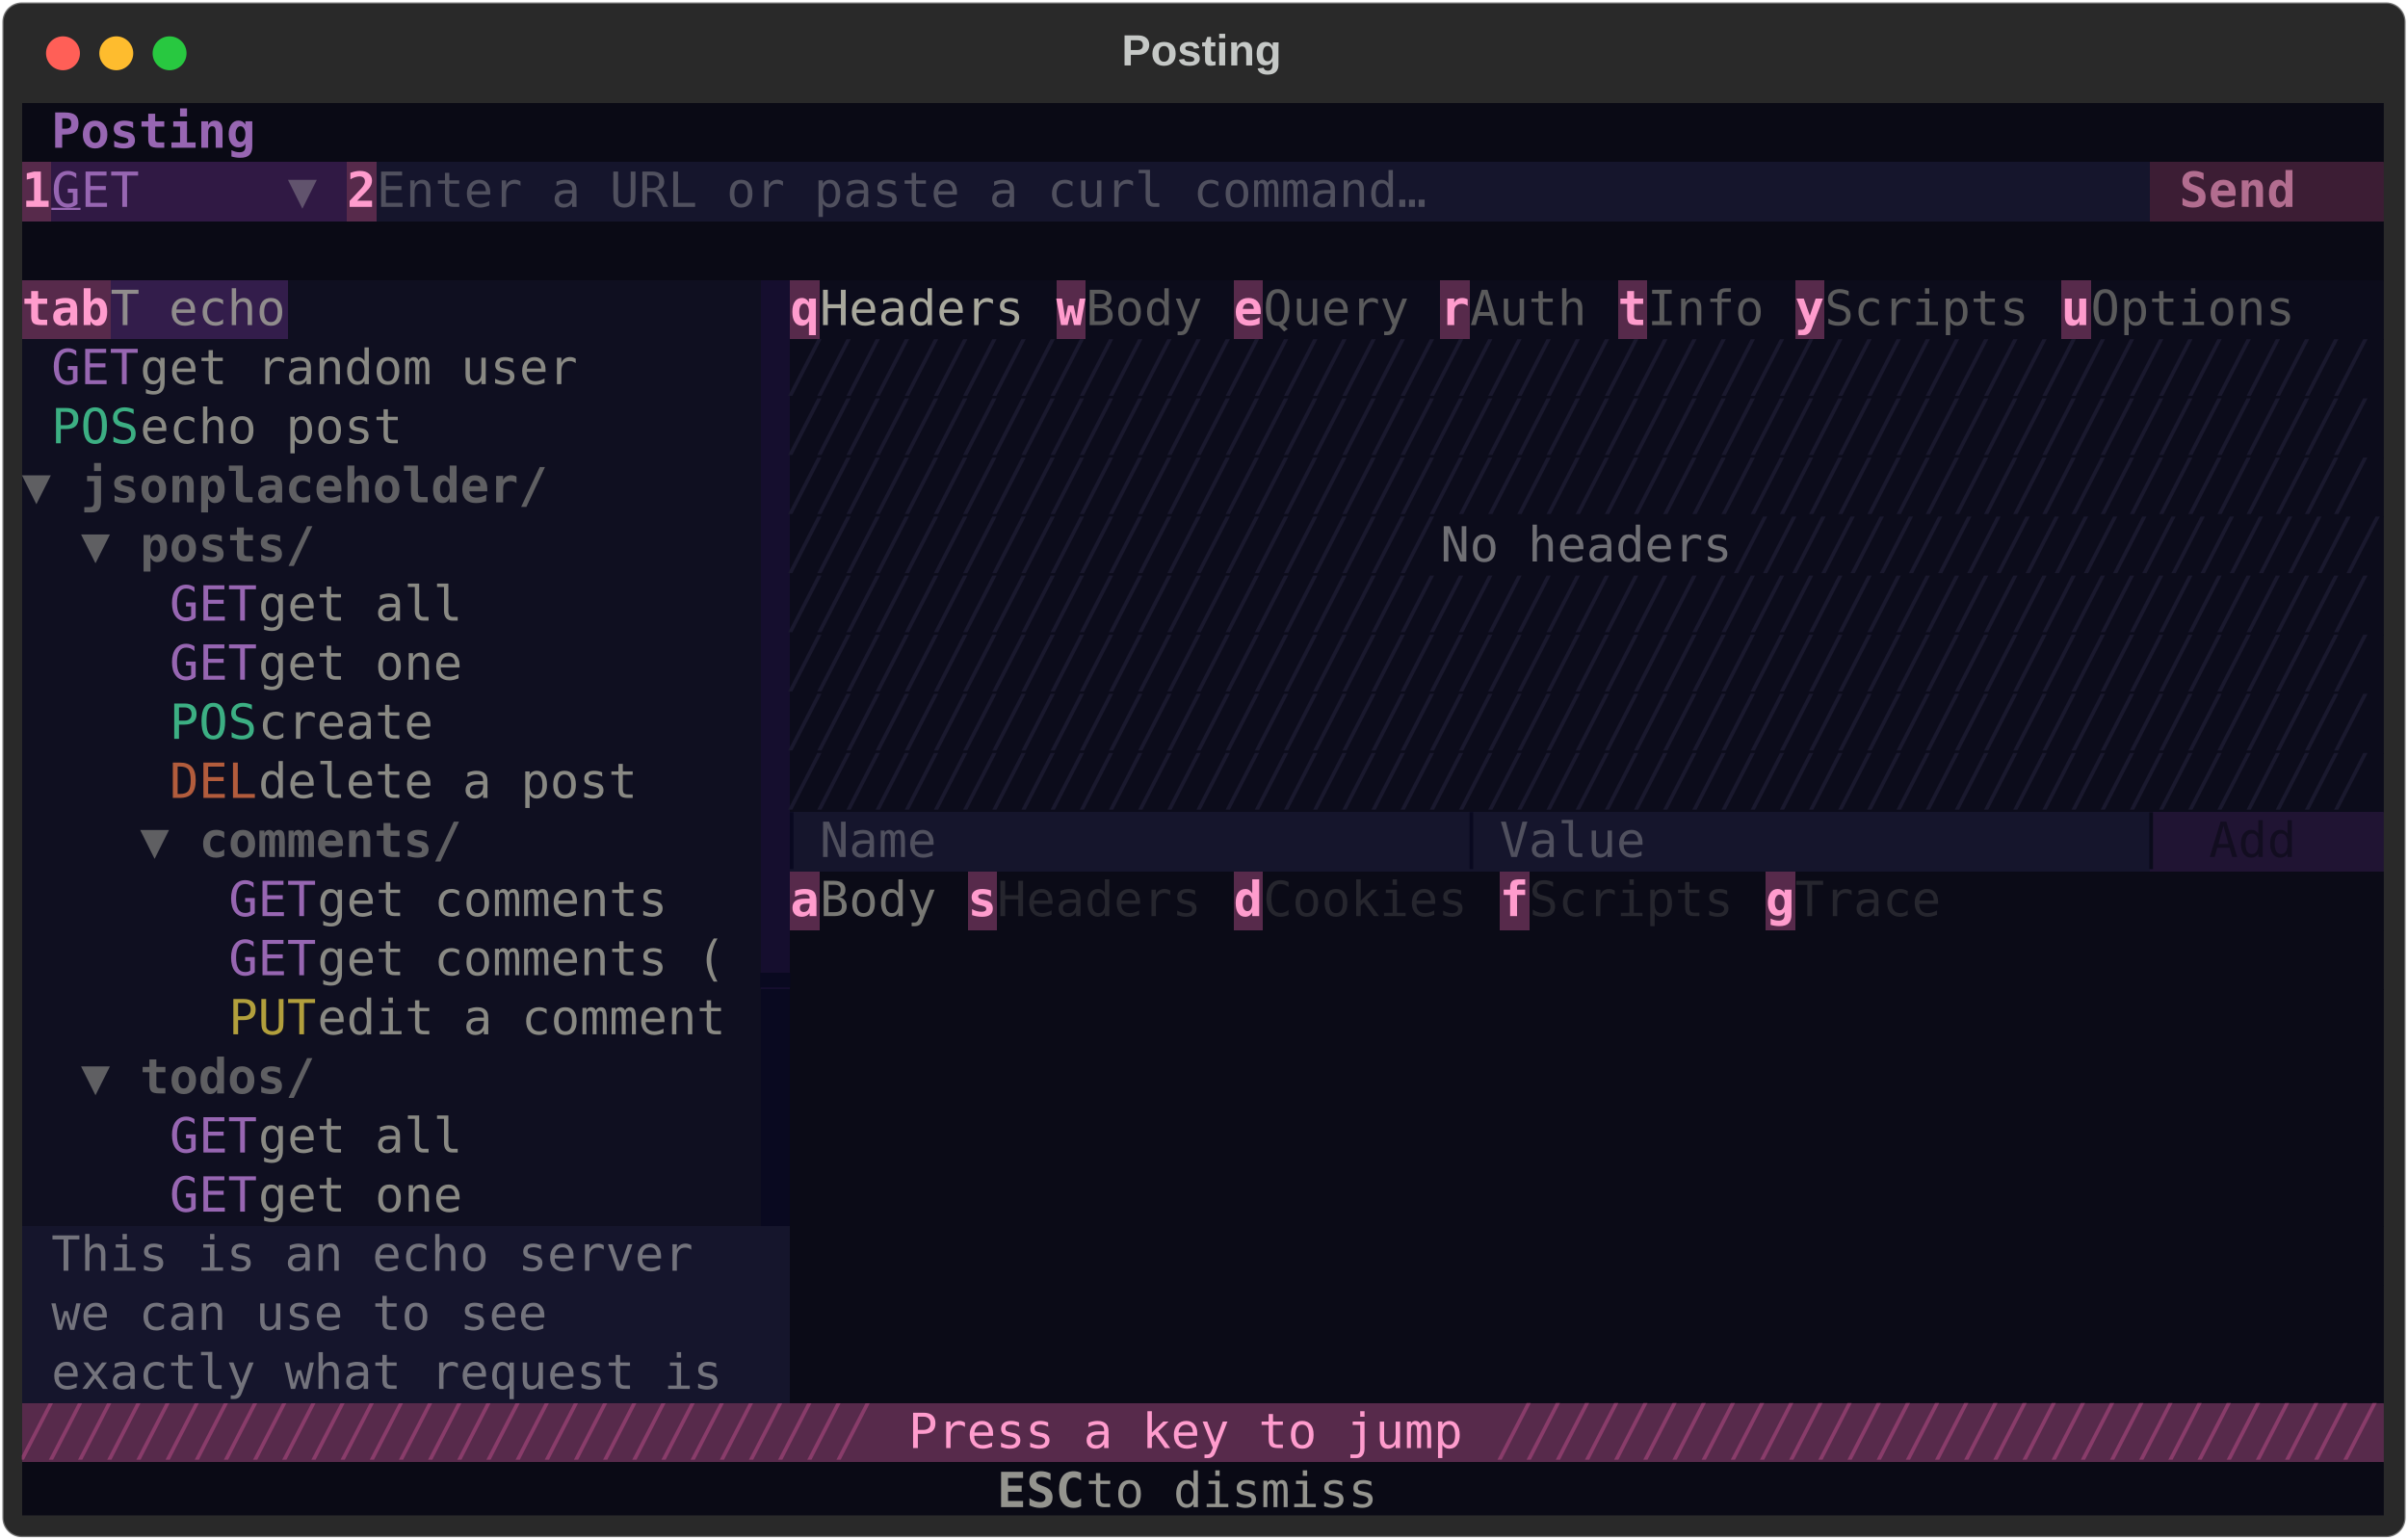
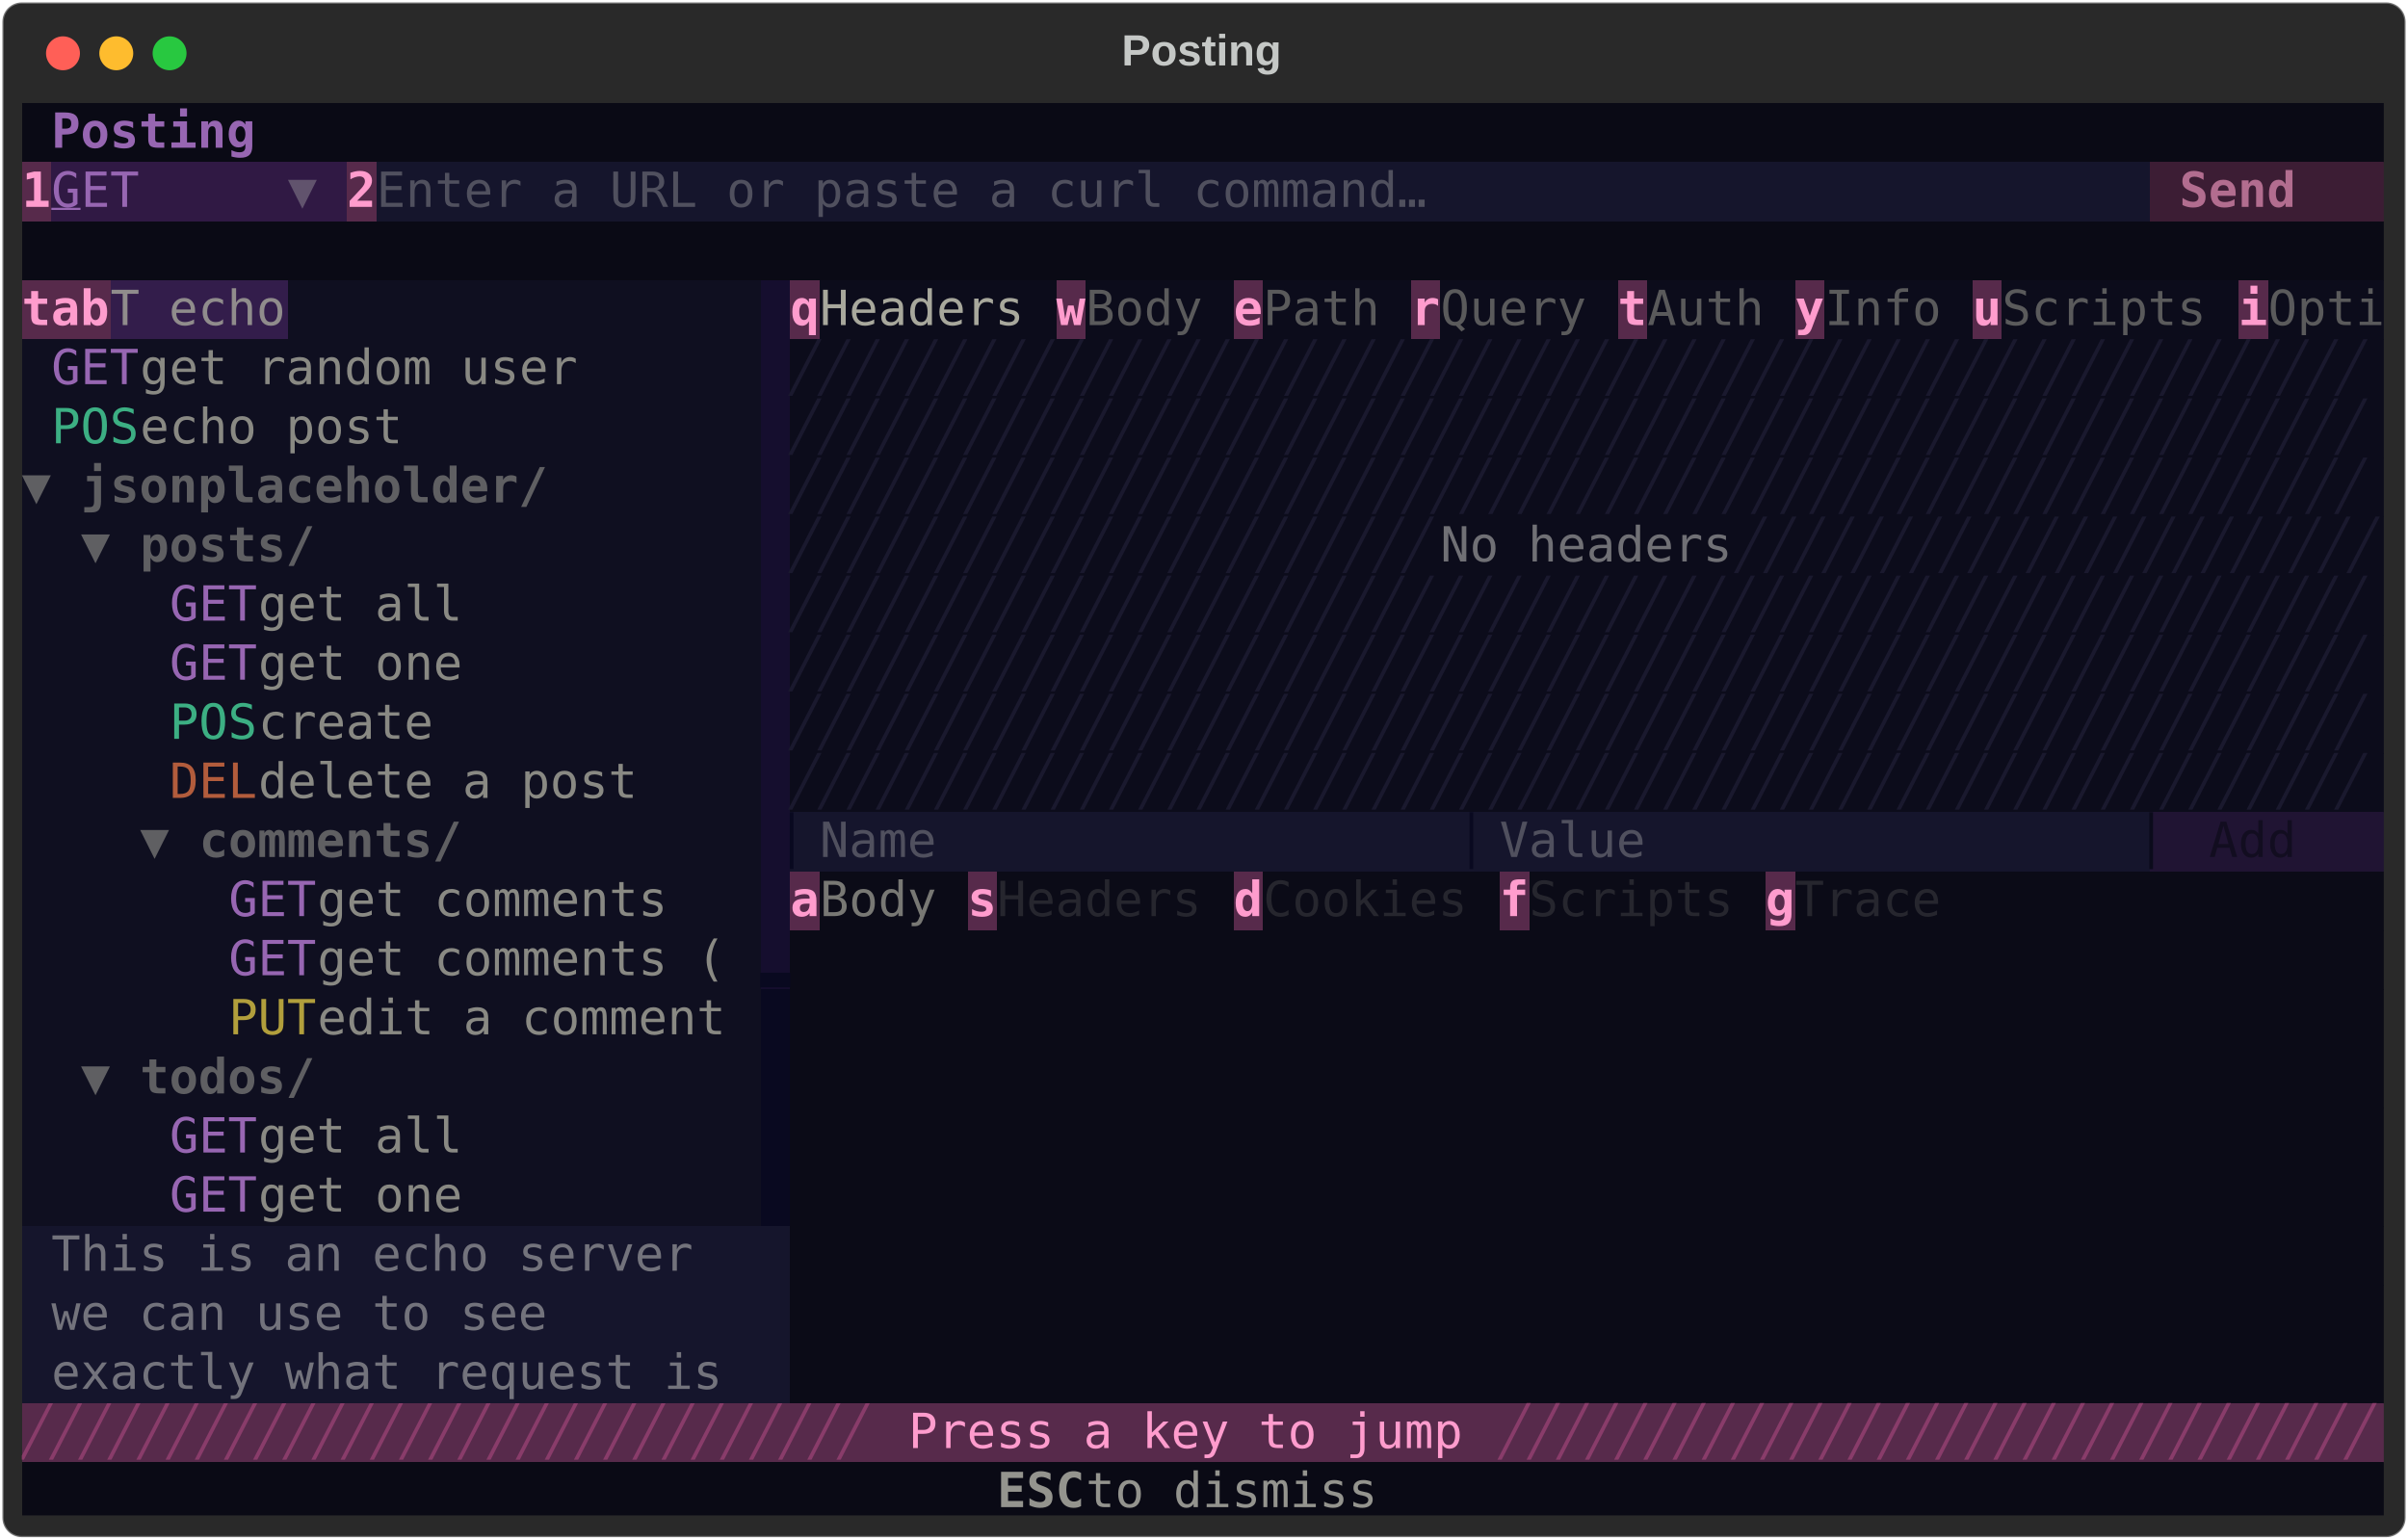
<svg xmlns="http://www.w3.org/2000/svg" class="rich-terminal" viewBox="0 0 994 635.6">
  <style>

    @font-face {
        font-family: "Fira Code";
        src: local("FiraCode-Regular"),
                url("https://cdnjs.cloudflare.com/ajax/libs/firacode/6.2.0/woff2/FiraCode-Regular.woff2") format("woff2"),
                url("https://cdnjs.cloudflare.com/ajax/libs/firacode/6.2.0/woff/FiraCode-Regular.woff") format("woff");
        font-style: normal;
        font-weight: 400;
    }
    @font-face {
        font-family: "Fira Code";
        src: local("FiraCode-Bold"),
                url("https://cdnjs.cloudflare.com/ajax/libs/firacode/6.2.0/woff2/FiraCode-Bold.woff2") format("woff2"),
                url("https://cdnjs.cloudflare.com/ajax/libs/firacode/6.2.0/woff/FiraCode-Bold.woff") format("woff");
        font-style: bold;
        font-weight: 700;
    }

    .terminal-matrix {
        font-family: Fira Code, monospace;
        font-size: 20px;
        line-height: 24.4px;
        font-variant-east-asian: full-width;
    }

    .terminal-title {
        font-size: 18px;
        font-weight: bold;
        font-family: arial;
    }

    .terminal-r1 { fill: #f0f0e0 }
.terminal-r2 { fill: #9766b2;font-weight: bold }
.terminal-r3 { fill: #c5c8c6 }
.terminal-r4 { fill: #ff9ccd;font-weight: bold }
.terminal-r5 { fill: #9766b2;text-decoration: underline; }
.terminal-r6 { fill: #9766b2 }
.terminal-r7 { fill: #61536d }
.terminal-r8 { fill: #50505e }
.terminal-r9 { fill: #a8a89c }
.terminal-r10 { fill: #b26d8f;font-weight: bold }
.terminal-r11 { fill: #6f6f73 }
.terminal-r12 { fill: #908c8c }
.terminal-r13 { fill: #898983 }
.terminal-r14 { fill: #0f0f20 }
.terminal-r15 { fill: #5a5a5b }
.terminal-r16 { fill: #1a192e }
.terminal-r17 { fill: #3caf83 }
.terminal-r18 { fill: #5f5f62 }
.terminal-r19 { fill: #5f5f62;font-weight: bold }
.terminal-r20 { fill: #2c2b44 }
.terminal-r21 { fill: #707075 }
.terminal-r22 { fill: #b25c3c }
.terminal-r23 { fill: #090920 }
.terminal-r24 { fill: #0b0b1b }
.terminal-r25 { fill: #120d20 }
.terminal-r26 { fill: #787874 }
.terminal-r27 { fill: #26262e }
.terminal-r28 { fill: #b29f3c }
.terminal-r29 { fill: #73737c }
.terminal-r30 { fill: #893c6a }
.terminal-r31 { fill: #ff9ccd }
.terminal-r32 { fill: #94948e;font-weight: bold }
.terminal-r33 { fill: #94948e }
    </style>
  <defs>
    <clipPath id="terminal-clip-terminal">
      <rect x="0" y="0" width="975.0" height="584.6" />
    </clipPath>
    <clipPath id="terminal-line-0">
      <rect x="0" y="1.5" width="976" height="24.65" />
    </clipPath>
    <clipPath id="terminal-line-1">
      <rect x="0" y="25.9" width="976" height="24.65" />
    </clipPath>
    <clipPath id="terminal-line-2">
      <rect x="0" y="50.3" width="976" height="24.65" />
    </clipPath>
    <clipPath id="terminal-line-3">
      <rect x="0" y="74.7" width="976" height="24.65" />
    </clipPath>
    <clipPath id="terminal-line-4">
      <rect x="0" y="99.1" width="976" height="24.65" />
    </clipPath>
    <clipPath id="terminal-line-5">
      <rect x="0" y="123.5" width="976" height="24.65" />
    </clipPath>
    <clipPath id="terminal-line-6">
      <rect x="0" y="147.9" width="976" height="24.65" />
    </clipPath>
    <clipPath id="terminal-line-7">
      <rect x="0" y="172.3" width="976" height="24.65" />
    </clipPath>
    <clipPath id="terminal-line-8">
      <rect x="0" y="196.7" width="976" height="24.65" />
    </clipPath>
    <clipPath id="terminal-line-9">
      <rect x="0" y="221.1" width="976" height="24.65" />
    </clipPath>
    <clipPath id="terminal-line-10">
      <rect x="0" y="245.5" width="976" height="24.65" />
    </clipPath>
    <clipPath id="terminal-line-11">
      <rect x="0" y="269.9" width="976" height="24.65" />
    </clipPath>
    <clipPath id="terminal-line-12">
      <rect x="0" y="294.3" width="976" height="24.65" />
    </clipPath>
    <clipPath id="terminal-line-13">
      <rect x="0" y="318.7" width="976" height="24.65" />
    </clipPath>
    <clipPath id="terminal-line-14">
      <rect x="0" y="343.1" width="976" height="24.65" />
    </clipPath>
    <clipPath id="terminal-line-15">
      <rect x="0" y="367.5" width="976" height="24.65" />
    </clipPath>
    <clipPath id="terminal-line-16">
      <rect x="0" y="391.9" width="976" height="24.65" />
    </clipPath>
    <clipPath id="terminal-line-17">
      <rect x="0" y="416.3" width="976" height="24.65" />
    </clipPath>
    <clipPath id="terminal-line-18">
      <rect x="0" y="440.7" width="976" height="24.65" />
    </clipPath>
    <clipPath id="terminal-line-19">
      <rect x="0" y="465.1" width="976" height="24.65" />
    </clipPath>
    <clipPath id="terminal-line-20">
      <rect x="0" y="489.5" width="976" height="24.65" />
    </clipPath>
    <clipPath id="terminal-line-21">
      <rect x="0" y="513.9" width="976" height="24.65" />
    </clipPath>
    <clipPath id="terminal-line-22">
      <rect x="0" y="538.3" width="976" height="24.65" />
    </clipPath>
  </defs>
  <rect fill="#292929" stroke="rgba(255,255,255,0.35)" stroke-width="1" x="1" y="1" width="992" height="633.6" rx="8" />
  <text class="terminal-title" fill="#c5c8c6" text-anchor="middle" x="496" y="27">Posting</text>
  <g transform="translate(26,22)">
    <circle cx="0" cy="0" r="7" fill="#ff5f57" />
    <circle cx="22" cy="0" r="7" fill="#febc2e" />
    <circle cx="44" cy="0" r="7" fill="#28c840" />
  </g>
  <g transform="translate(9, 41)" clip-path="url(#terminal-clip-terminal)">
    <rect fill="#0a0a15" x="0" y="1.5" width="12.2" height="24.65" shape-rendering="crispEdges" />
    <rect fill="#0a0a15" x="12.2" y="1.5" width="85.4" height="24.65" shape-rendering="crispEdges" />
    <rect fill="#0a0a15" x="97.6" y="1.5" width="878.4" height="24.65" shape-rendering="crispEdges" />
    <rect fill="#572a4b" x="0" y="25.9" width="12.2" height="24.65" shape-rendering="crispEdges" />
    <rect fill="#301944" x="12.2" y="25.9" width="12.2" height="24.65" shape-rendering="crispEdges" />
    <rect fill="#301944" x="24.4" y="25.9" width="24.4" height="24.65" shape-rendering="crispEdges" />
    <rect fill="#301944" x="48.8" y="25.9" width="61" height="24.65" shape-rendering="crispEdges" />
    <rect fill="#301944" x="109.8" y="25.9" width="12.2" height="24.65" shape-rendering="crispEdges" />
    <rect fill="#301944" x="122" y="25.9" width="12.2" height="24.65" shape-rendering="crispEdges" />
    <rect fill="#572a4b" x="134.2" y="25.9" width="12.2" height="24.65" shape-rendering="crispEdges" />
    <rect fill="#15152c" x="146.4" y="25.9" width="439.2" height="24.65" shape-rendering="crispEdges" />
    <rect fill="#15152c" x="585.6" y="25.9" width="280.6" height="24.65" shape-rendering="crispEdges" />
    <rect fill="#15152c" x="866.2" y="25.9" width="12.2" height="24.65" shape-rendering="crispEdges" />
    <rect fill="#3c1d34" x="878.4" y="25.9" width="12.2" height="24.65" shape-rendering="crispEdges" />
    <rect fill="#3c1d34" x="890.6" y="25.9" width="73.2" height="24.65" shape-rendering="crispEdges" />
    <rect fill="#3c1d34" x="963.8" y="25.9" width="12.2" height="24.65" shape-rendering="crispEdges" />
    <rect fill="#0a0a15" x="0" y="50.3" width="488" height="24.65" shape-rendering="crispEdges" />
    <rect fill="#0a0a15" x="488" y="50.3" width="0" height="24.65" shape-rendering="crispEdges" />
    <rect fill="#0a0a15" x="488" y="50.3" width="488" height="24.65" shape-rendering="crispEdges" />
    <rect fill="#572a4b" x="0" y="74.7" width="36.6" height="24.65" shape-rendering="crispEdges" />
    <rect fill="#331d4b" x="36.6" y="74.7" width="73.2" height="24.65" shape-rendering="crispEdges" />
    <rect fill="#0f0f20" x="109.8" y="74.7" width="195.2" height="24.65" shape-rendering="crispEdges" />
    <rect fill="#150e2e" x="305" y="74.7" width="12.2" height="24.65" shape-rendering="crispEdges" />
    <rect fill="#572a4b" x="317.2" y="74.7" width="12.2" height="24.65" shape-rendering="crispEdges" />
    <rect fill="#0c0c1b" x="329.4" y="74.7" width="85.4" height="24.65" shape-rendering="crispEdges" />
    <rect fill="#0c0c1b" x="414.8" y="74.7" width="12.2" height="24.65" shape-rendering="crispEdges" />
    <rect fill="#572a4b" x="427" y="74.7" width="12.2" height="24.65" shape-rendering="crispEdges" />
    <rect fill="#0c0c1b" x="439.2" y="74.7" width="48.8" height="24.65" shape-rendering="crispEdges" />
    <rect fill="#0c0c1b" x="488" y="74.7" width="12.2" height="24.65" shape-rendering="crispEdges" />
    <rect fill="#572a4b" x="500.2" y="74.7" width="12.2" height="24.65" shape-rendering="crispEdges" />
-     <rect fill="#0c0c1b" x="512.4" y="74.7" width="61" height="24.65" shape-rendering="crispEdges" />
-     <rect fill="#0c0c1b" x="573.4" y="74.7" width="12.2" height="24.65" shape-rendering="crispEdges" />
-     <rect fill="#572a4b" x="585.6" y="74.7" width="12.2" height="24.65" shape-rendering="crispEdges" />
-     <rect fill="#0c0c1b" x="597.8" y="74.7" width="48.8" height="24.65" shape-rendering="crispEdges" />
+     <rect fill="#0c0c1b" x="512.4" y="74.7" width="48.8" height="24.65" shape-rendering="crispEdges" />
+     <rect fill="#0c0c1b" x="561.2" y="74.7" width="12.2" height="24.65" shape-rendering="crispEdges" />
+     <rect fill="#572a4b" x="573.4" y="74.7" width="12.2" height="24.65" shape-rendering="crispEdges" />
+     <rect fill="#0c0c1b" x="585.6" y="74.7" width="61" height="24.65" shape-rendering="crispEdges" />
    <rect fill="#0c0c1b" x="646.6" y="74.7" width="12.2" height="24.65" shape-rendering="crispEdges" />
    <rect fill="#572a4b" x="658.8" y="74.7" width="12.2" height="24.65" shape-rendering="crispEdges" />
    <rect fill="#0c0c1b" x="671" y="74.7" width="48.8" height="24.65" shape-rendering="crispEdges" />
    <rect fill="#0c0c1b" x="719.8" y="74.7" width="12.2" height="24.65" shape-rendering="crispEdges" />
    <rect fill="#572a4b" x="732" y="74.7" width="12.2" height="24.65" shape-rendering="crispEdges" />
-     <rect fill="#0c0c1b" x="744.2" y="74.7" width="85.4" height="24.65" shape-rendering="crispEdges" />
-     <rect fill="#0c0c1b" x="829.6" y="74.7" width="12.2" height="24.65" shape-rendering="crispEdges" />
-     <rect fill="#572a4b" x="841.8" y="74.7" width="12.2" height="24.65" shape-rendering="crispEdges" />
-     <rect fill="#0c0c1b" x="854" y="74.7" width="85.4" height="24.65" shape-rendering="crispEdges" />
-     <rect fill="#0c0c1b" x="939.4" y="74.7" width="36.6" height="24.65" shape-rendering="crispEdges" />
+     <rect fill="#0c0c1b" x="744.2" y="74.7" width="48.8" height="24.65" shape-rendering="crispEdges" />
+     <rect fill="#0c0c1b" x="793" y="74.7" width="12.2" height="24.65" shape-rendering="crispEdges" />
+     <rect fill="#572a4b" x="805.2" y="74.7" width="12.2" height="24.65" shape-rendering="crispEdges" />
+     <rect fill="#0c0c1b" x="817.4" y="74.7" width="85.4" height="24.65" shape-rendering="crispEdges" />
+     <rect fill="#0c0c1b" x="902.8" y="74.7" width="12.2" height="24.65" shape-rendering="crispEdges" />
+     <rect fill="#572a4b" x="915" y="74.7" width="12.2" height="24.65" shape-rendering="crispEdges" />
+     <rect fill="#0c0c1b" x="927.2" y="74.7" width="48.8" height="24.65" shape-rendering="crispEdges" />
    <rect fill="#0f0f20" x="0" y="99.1" width="12.2" height="24.65" shape-rendering="crispEdges" />
    <rect fill="#0f0f20" x="12.2" y="99.1" width="36.6" height="24.65" shape-rendering="crispEdges" />
    <rect fill="#0f0f20" x="48.8" y="99.1" width="256.2" height="24.65" shape-rendering="crispEdges" />
    <rect fill="#150e2e" x="305" y="99.1" width="12.2" height="24.65" shape-rendering="crispEdges" />
    <rect fill="#0c0c1b" x="317.2" y="99.1" width="658.8" height="24.65" shape-rendering="crispEdges" />
    <rect fill="#0f0f20" x="0" y="123.5" width="12.2" height="24.65" shape-rendering="crispEdges" />
    <rect fill="#0f0f20" x="12.2" y="123.5" width="36.6" height="24.65" shape-rendering="crispEdges" />
    <rect fill="#0f0f20" x="48.8" y="123.5" width="256.2" height="24.65" shape-rendering="crispEdges" />
    <rect fill="#150e2e" x="305" y="123.5" width="12.2" height="24.65" shape-rendering="crispEdges" />
    <rect fill="#0c0c1b" x="317.2" y="123.5" width="658.8" height="24.65" shape-rendering="crispEdges" />
    <rect fill="#0f0f20" x="0" y="147.9" width="24.4" height="24.65" shape-rendering="crispEdges" />
    <rect fill="#0f0f20" x="24.4" y="147.9" width="195.2" height="24.65" shape-rendering="crispEdges" />
    <rect fill="#0f0f20" x="219.6" y="147.9" width="85.4" height="24.65" shape-rendering="crispEdges" />
    <rect fill="#150e2e" x="305" y="147.9" width="12.2" height="24.65" shape-rendering="crispEdges" />
    <rect fill="#0c0c1b" x="317.2" y="147.9" width="658.8" height="24.65" shape-rendering="crispEdges" />
    <rect fill="#0f0f20" x="0" y="172.3" width="24.4" height="24.65" shape-rendering="crispEdges" />
    <rect fill="#0f0f20" x="24.4" y="172.3" width="24.4" height="24.65" shape-rendering="crispEdges" />
    <rect fill="#0f0f20" x="48.8" y="172.3" width="73.2" height="24.65" shape-rendering="crispEdges" />
    <rect fill="#0f0f20" x="122" y="172.3" width="183" height="24.65" shape-rendering="crispEdges" />
    <rect fill="#150e2e" x="305" y="172.3" width="12.2" height="24.65" shape-rendering="crispEdges" />
    <rect fill="#0c0c1b" x="317.2" y="172.3" width="268.4" height="24.65" shape-rendering="crispEdges" />
    <rect fill="#0c0c1b" x="585.6" y="172.3" width="122" height="24.65" shape-rendering="crispEdges" />
    <rect fill="#0c0c1b" x="707.6" y="172.3" width="268.4" height="24.65" shape-rendering="crispEdges" />
    <rect fill="#0f0f20" x="0" y="196.7" width="48.8" height="24.65" shape-rendering="crispEdges" />
    <rect fill="#0f0f20" x="48.8" y="196.7" width="12.2" height="24.65" shape-rendering="crispEdges" />
    <rect fill="#0f0f20" x="61" y="196.7" width="36.6" height="24.65" shape-rendering="crispEdges" />
    <rect fill="#0f0f20" x="97.6" y="196.7" width="207.4" height="24.65" shape-rendering="crispEdges" />
    <rect fill="#150e2e" x="305" y="196.7" width="12.2" height="24.65" shape-rendering="crispEdges" />
    <rect fill="#0c0c1b" x="317.2" y="196.7" width="658.8" height="24.65" shape-rendering="crispEdges" />
    <rect fill="#0f0f20" x="0" y="221.1" width="48.8" height="24.65" shape-rendering="crispEdges" />
    <rect fill="#0f0f20" x="48.8" y="221.1" width="12.2" height="24.65" shape-rendering="crispEdges" />
    <rect fill="#0f0f20" x="61" y="221.1" width="36.6" height="24.65" shape-rendering="crispEdges" />
    <rect fill="#0f0f20" x="97.6" y="221.1" width="207.4" height="24.65" shape-rendering="crispEdges" />
    <rect fill="#150e2e" x="305" y="221.1" width="12.2" height="24.65" shape-rendering="crispEdges" />
    <rect fill="#0c0c1b" x="317.2" y="221.1" width="658.8" height="24.65" shape-rendering="crispEdges" />
    <rect fill="#0f0f20" x="0" y="245.5" width="48.8" height="24.65" shape-rendering="crispEdges" />
    <rect fill="#0f0f20" x="48.8" y="245.5" width="12.2" height="24.65" shape-rendering="crispEdges" />
    <rect fill="#0f0f20" x="61" y="245.5" width="36.6" height="24.65" shape-rendering="crispEdges" />
    <rect fill="#0f0f20" x="97.6" y="245.5" width="207.4" height="24.65" shape-rendering="crispEdges" />
    <rect fill="#150e2e" x="305" y="245.5" width="12.2" height="24.65" shape-rendering="crispEdges" />
    <rect fill="#0c0c1b" x="317.2" y="245.5" width="658.8" height="24.65" shape-rendering="crispEdges" />
    <rect fill="#0f0f20" x="0" y="269.9" width="48.8" height="24.65" shape-rendering="crispEdges" />
    <rect fill="#0f0f20" x="48.8" y="269.9" width="12.2" height="24.65" shape-rendering="crispEdges" />
    <rect fill="#0f0f20" x="61" y="269.9" width="36.6" height="24.65" shape-rendering="crispEdges" />
    <rect fill="#0f0f20" x="97.6" y="269.9" width="207.4" height="24.65" shape-rendering="crispEdges" />
    <rect fill="#150e2e" x="305" y="269.9" width="12.2" height="24.65" shape-rendering="crispEdges" />
    <rect fill="#0c0c1b" x="317.2" y="269.9" width="658.8" height="24.65" shape-rendering="crispEdges" />
    <rect fill="#0f0f20" x="0" y="294.3" width="48.8" height="24.65" shape-rendering="crispEdges" />
    <rect fill="#0f0f20" x="48.8" y="294.3" width="24.4" height="24.65" shape-rendering="crispEdges" />
    <rect fill="#0f0f20" x="73.2" y="294.3" width="109.8" height="24.65" shape-rendering="crispEdges" />
    <rect fill="#0f0f20" x="183" y="294.3" width="122" height="24.65" shape-rendering="crispEdges" />
    <rect fill="#150e2e" x="305" y="294.3" width="12.2" height="24.65" shape-rendering="crispEdges" />
    <rect fill="#15152c" x="317.2" y="294.3" width="12.2" height="24.65" shape-rendering="crispEdges" />
    <rect fill="#15152c" x="329.4" y="294.3" width="48.8" height="24.65" shape-rendering="crispEdges" />
    <rect fill="#15152c" x="378.2" y="294.3" width="219.6" height="24.65" shape-rendering="crispEdges" />
    <rect fill="#15152c" x="597.8" y="294.3" width="12.2" height="24.65" shape-rendering="crispEdges" />
    <rect fill="#15152c" x="610" y="294.3" width="61" height="24.65" shape-rendering="crispEdges" />
    <rect fill="#15152c" x="671" y="294.3" width="207.4" height="24.65" shape-rendering="crispEdges" />
    <rect fill="#201433" x="878.4" y="294.3" width="12.2" height="24.65" shape-rendering="crispEdges" />
    <rect fill="#201433" x="890.6" y="294.3" width="12.2" height="24.65" shape-rendering="crispEdges" />
    <rect fill="#201433" x="902.8" y="294.3" width="61" height="24.65" shape-rendering="crispEdges" />
    <rect fill="#201433" x="963.8" y="294.3" width="12.2" height="24.65" shape-rendering="crispEdges" />
    <rect fill="#0f0f20" x="0" y="318.7" width="73.2" height="24.65" shape-rendering="crispEdges" />
    <rect fill="#0f0f20" x="73.2" y="318.7" width="12.2" height="24.65" shape-rendering="crispEdges" />
    <rect fill="#0f0f20" x="85.4" y="318.7" width="36.6" height="24.65" shape-rendering="crispEdges" />
    <rect fill="#0f0f20" x="122" y="318.7" width="183" height="24.65" shape-rendering="crispEdges" />
    <rect fill="#150e2e" x="305" y="318.7" width="12.2" height="24.65" shape-rendering="crispEdges" />
    <rect fill="#572a4b" x="317.2" y="318.7" width="12.2" height="24.65" shape-rendering="crispEdges" />
    <rect fill="#0b0b17" x="329.4" y="318.7" width="48.8" height="24.65" shape-rendering="crispEdges" />
    <rect fill="#0b0b17" x="378.2" y="318.7" width="12.2" height="24.65" shape-rendering="crispEdges" />
    <rect fill="#572a4b" x="390.4" y="318.7" width="12.2" height="24.65" shape-rendering="crispEdges" />
    <rect fill="#0b0b17" x="402.6" y="318.7" width="85.4" height="24.65" shape-rendering="crispEdges" />
    <rect fill="#0b0b17" x="488" y="318.7" width="12.2" height="24.65" shape-rendering="crispEdges" />
    <rect fill="#572a4b" x="500.2" y="318.7" width="12.2" height="24.65" shape-rendering="crispEdges" />
    <rect fill="#0b0b17" x="512.4" y="318.7" width="85.4" height="24.65" shape-rendering="crispEdges" />
    <rect fill="#0b0b17" x="597.8" y="318.7" width="12.2" height="24.65" shape-rendering="crispEdges" />
    <rect fill="#572a4b" x="610" y="318.7" width="12.2" height="24.65" shape-rendering="crispEdges" />
    <rect fill="#0b0b17" x="622.2" y="318.7" width="85.4" height="24.65" shape-rendering="crispEdges" />
    <rect fill="#0b0b17" x="707.6" y="318.7" width="12.2" height="24.65" shape-rendering="crispEdges" />
    <rect fill="#572a4b" x="719.8" y="318.7" width="12.2" height="24.65" shape-rendering="crispEdges" />
    <rect fill="#0b0b17" x="732" y="318.7" width="61" height="24.65" shape-rendering="crispEdges" />
    <rect fill="#0b0b17" x="793" y="318.7" width="183" height="24.65" shape-rendering="crispEdges" />
    <rect fill="#0f0f20" x="0" y="343.1" width="73.2" height="24.65" shape-rendering="crispEdges" />
    <rect fill="#0f0f20" x="73.2" y="343.1" width="12.2" height="24.65" shape-rendering="crispEdges" />
    <rect fill="#0f0f20" x="85.4" y="343.1" width="36.6" height="24.65" shape-rendering="crispEdges" />
    <rect fill="#0f0f20" x="122" y="343.1" width="183" height="24.65" shape-rendering="crispEdges" />
    <rect fill="#150e2e" x="305" y="343.1" width="12.2" height="24.65" shape-rendering="crispEdges" />
    <rect fill="#0b0b17" x="317.2" y="343.1" width="658.8" height="24.65" shape-rendering="crispEdges" />
    <rect fill="#0f0f20" x="0" y="367.5" width="73.2" height="24.65" shape-rendering="crispEdges" />
    <rect fill="#0f0f20" x="73.2" y="367.5" width="12.2" height="24.65" shape-rendering="crispEdges" />
    <rect fill="#0f0f20" x="85.4" y="367.5" width="36.6" height="24.65" shape-rendering="crispEdges" />
    <rect fill="#0f0f20" x="122" y="367.5" width="183" height="24.65" shape-rendering="crispEdges" />
    <rect fill="#090920" x="305" y="367.5" width="12.2" height="24.65" shape-rendering="crispEdges" />
    <rect fill="#0b0b17" x="317.2" y="367.5" width="658.8" height="24.65" shape-rendering="crispEdges" />
    <rect fill="#0f0f20" x="0" y="391.9" width="24.4" height="24.65" shape-rendering="crispEdges" />
    <rect fill="#0f0f20" x="24.4" y="391.9" width="24.4" height="24.65" shape-rendering="crispEdges" />
    <rect fill="#0f0f20" x="48.8" y="391.9" width="73.2" height="24.65" shape-rendering="crispEdges" />
    <rect fill="#0f0f20" x="122" y="391.9" width="183" height="24.65" shape-rendering="crispEdges" />
    <rect fill="#090920" x="305" y="391.9" width="12.2" height="24.65" shape-rendering="crispEdges" />
    <rect fill="#0b0b17" x="317.2" y="391.9" width="658.8" height="24.65" shape-rendering="crispEdges" />
    <rect fill="#0f0f20" x="0" y="416.3" width="48.8" height="24.65" shape-rendering="crispEdges" />
    <rect fill="#0f0f20" x="48.8" y="416.3" width="12.2" height="24.65" shape-rendering="crispEdges" />
    <rect fill="#0f0f20" x="61" y="416.3" width="36.6" height="24.65" shape-rendering="crispEdges" />
    <rect fill="#0f0f20" x="97.6" y="416.3" width="207.4" height="24.65" shape-rendering="crispEdges" />
    <rect fill="#090920" x="305" y="416.3" width="12.2" height="24.65" shape-rendering="crispEdges" />
    <rect fill="#0b0b17" x="317.2" y="416.3" width="658.8" height="24.65" shape-rendering="crispEdges" />
    <rect fill="#0f0f20" x="0" y="440.7" width="48.8" height="24.65" shape-rendering="crispEdges" />
    <rect fill="#0f0f20" x="48.8" y="440.7" width="12.2" height="24.65" shape-rendering="crispEdges" />
    <rect fill="#0f0f20" x="61" y="440.7" width="36.6" height="24.65" shape-rendering="crispEdges" />
    <rect fill="#0f0f20" x="97.6" y="440.7" width="207.4" height="24.65" shape-rendering="crispEdges" />
    <rect fill="#090920" x="305" y="440.7" width="12.2" height="24.65" shape-rendering="crispEdges" />
    <rect fill="#0b0b17" x="317.2" y="440.7" width="658.8" height="24.65" shape-rendering="crispEdges" />
    <rect fill="#15152c" x="0" y="465.1" width="12.2" height="24.65" shape-rendering="crispEdges" />
    <rect fill="#15152c" x="12.2" y="465.1" width="268.4" height="24.65" shape-rendering="crispEdges" />
    <rect fill="#15152c" x="280.6" y="465.1" width="36.6" height="24.65" shape-rendering="crispEdges" />
    <rect fill="#0b0b17" x="317.2" y="465.1" width="658.8" height="24.65" shape-rendering="crispEdges" />
    <rect fill="#15152c" x="0" y="489.5" width="12.2" height="24.65" shape-rendering="crispEdges" />
    <rect fill="#15152c" x="12.2" y="489.5" width="207.4" height="24.65" shape-rendering="crispEdges" />
    <rect fill="#15152c" x="219.6" y="489.5" width="97.6" height="24.65" shape-rendering="crispEdges" />
    <rect fill="#0b0b17" x="317.2" y="489.5" width="658.8" height="24.65" shape-rendering="crispEdges" />
    <rect fill="#15152c" x="0" y="513.9" width="12.2" height="24.65" shape-rendering="crispEdges" />
    <rect fill="#15152c" x="12.2" y="513.9" width="280.6" height="24.65" shape-rendering="crispEdges" />
    <rect fill="#15152c" x="292.8" y="513.9" width="24.4" height="24.65" shape-rendering="crispEdges" />
    <rect fill="#0b0b17" x="317.2" y="513.9" width="658.8" height="24.65" shape-rendering="crispEdges" />
    <rect fill="#572a4b" x="0" y="538.3" width="353.8" height="24.65" shape-rendering="crispEdges" />
    <rect fill="#572a4b" x="353.8" y="538.3" width="12.2" height="24.65" shape-rendering="crispEdges" />
    <rect fill="#572a4b" x="366" y="538.3" width="231.8" height="24.65" shape-rendering="crispEdges" />
    <rect fill="#572a4b" x="597.8" y="538.3" width="12.2" height="24.65" shape-rendering="crispEdges" />
    <rect fill="#572a4b" x="610" y="538.3" width="366" height="24.65" shape-rendering="crispEdges" />
    <rect fill="#0a0a15" x="0" y="562.7" width="402.6" height="24.65" shape-rendering="crispEdges" />
    <rect fill="#0a0a15" x="402.6" y="562.7" width="36.6" height="24.65" shape-rendering="crispEdges" />
    <rect fill="#0a0a15" x="439.2" y="562.7" width="134.2" height="24.65" shape-rendering="crispEdges" />
    <rect fill="#0a0a15" x="573.4" y="562.7" width="402.6" height="24.65" shape-rendering="crispEdges" />
    <g class="terminal-matrix">
      <text class="terminal-r2" x="12.2" y="20" textLength="85.4" clip-path="url(#terminal-line-0)">Posting</text>
      <text class="terminal-r3" x="976" y="20" textLength="12.2" clip-path="url(#terminal-line-0)">
</text>
      <text class="terminal-r4" x="0" y="44.4" textLength="12.2" clip-path="url(#terminal-line-1)">1</text>
      <text class="terminal-r5" x="12.2" y="44.4" textLength="12.2" clip-path="url(#terminal-line-1)">G</text>
      <text class="terminal-r6" x="24.4" y="44.4" textLength="24.4" clip-path="url(#terminal-line-1)">ET</text>
      <text class="terminal-r7" x="109.8" y="44.4" textLength="12.2" clip-path="url(#terminal-line-1)">▼</text>
      <text class="terminal-r4" x="134.2" y="44.4" textLength="12.2" clip-path="url(#terminal-line-1)">2</text>
      <text class="terminal-r8" x="146.4" y="44.4" textLength="439.2" clip-path="url(#terminal-line-1)">Enter a URL or paste a curl command…</text>
      <text class="terminal-r10" x="890.6" y="44.4" textLength="73.2" clip-path="url(#terminal-line-1)"> Send </text>
      <text class="terminal-r3" x="976" y="44.4" textLength="12.2" clip-path="url(#terminal-line-1)">
</text>
      <text class="terminal-r3" x="976" y="68.8" textLength="12.2" clip-path="url(#terminal-line-2)">
</text>
      <text class="terminal-r4" x="0" y="93.2" textLength="36.6" clip-path="url(#terminal-line-3)">tab</text>
      <text class="terminal-r12" x="36.6" y="93.2" textLength="73.2" clip-path="url(#terminal-line-3)">T echo</text>
      <text class="terminal-r4" x="317.2" y="93.2" textLength="12.2" clip-path="url(#terminal-line-3)">q</text>
      <text class="terminal-r9" x="329.4" y="93.2" textLength="85.4" clip-path="url(#terminal-line-3)">Headers</text>
      <text class="terminal-r4" x="427" y="93.2" textLength="12.2" clip-path="url(#terminal-line-3)">w</text>
      <text class="terminal-r15" x="439.2" y="93.2" textLength="48.8" clip-path="url(#terminal-line-3)">Body</text>
      <text class="terminal-r4" x="500.2" y="93.2" textLength="12.2" clip-path="url(#terminal-line-3)">e</text>
-       <text class="terminal-r15" x="512.4" y="93.2" textLength="61" clip-path="url(#terminal-line-3)">Query</text>
-       <text class="terminal-r4" x="585.6" y="93.2" textLength="12.2" clip-path="url(#terminal-line-3)">r</text>
-       <text class="terminal-r15" x="597.8" y="93.2" textLength="48.8" clip-path="url(#terminal-line-3)">Auth</text>
+       <text class="terminal-r15" x="512.4" y="93.2" textLength="48.8" clip-path="url(#terminal-line-3)">Path</text>
+       <text class="terminal-r4" x="573.4" y="93.2" textLength="12.2" clip-path="url(#terminal-line-3)">r</text>
+       <text class="terminal-r15" x="585.6" y="93.2" textLength="61" clip-path="url(#terminal-line-3)">Query</text>
      <text class="terminal-r4" x="658.8" y="93.2" textLength="12.2" clip-path="url(#terminal-line-3)">t</text>
-       <text class="terminal-r15" x="671" y="93.2" textLength="48.8" clip-path="url(#terminal-line-3)">Info</text>
+       <text class="terminal-r15" x="671" y="93.2" textLength="48.8" clip-path="url(#terminal-line-3)">Auth</text>
      <text class="terminal-r4" x="732" y="93.2" textLength="12.2" clip-path="url(#terminal-line-3)">y</text>
-       <text class="terminal-r15" x="744.2" y="93.2" textLength="85.4" clip-path="url(#terminal-line-3)">Scripts</text>
-       <text class="terminal-r4" x="841.8" y="93.2" textLength="12.2" clip-path="url(#terminal-line-3)">u</text>
-       <text class="terminal-r15" x="854" y="93.2" textLength="85.4" clip-path="url(#terminal-line-3)">Options</text>
+       <text class="terminal-r15" x="744.2" y="93.2" textLength="48.8" clip-path="url(#terminal-line-3)">Info</text>
+       <text class="terminal-r4" x="805.2" y="93.2" textLength="12.2" clip-path="url(#terminal-line-3)">u</text>
+       <text class="terminal-r15" x="817.4" y="93.2" textLength="85.4" clip-path="url(#terminal-line-3)">Scripts</text>
+       <text class="terminal-r4" x="915" y="93.2" textLength="12.2" clip-path="url(#terminal-line-3)">i</text>
+       <text class="terminal-r15" x="927.2" y="93.2" textLength="48.8" clip-path="url(#terminal-line-3)">Opti</text>
      <text class="terminal-r3" x="976" y="93.2" textLength="12.2" clip-path="url(#terminal-line-3)">
</text>
      <text class="terminal-r6" x="12.2" y="117.6" textLength="36.6" clip-path="url(#terminal-line-4)">GET</text>
      <text class="terminal-r13" x="48.8" y="117.6" textLength="256.2" clip-path="url(#terminal-line-4)"> get random user     </text>
      <text class="terminal-r16" x="317.2" y="117.6" textLength="658.8" clip-path="url(#terminal-line-4)">╱╱╱╱╱╱╱╱╱╱╱╱╱╱╱╱╱╱╱╱╱╱╱╱╱╱╱╱╱╱╱╱╱╱╱╱╱╱╱╱╱╱╱╱╱╱╱╱╱╱╱╱╱╱</text>
      <text class="terminal-r3" x="976" y="117.6" textLength="12.2" clip-path="url(#terminal-line-4)">
</text>
      <text class="terminal-r17" x="12.2" y="142" textLength="36.6" clip-path="url(#terminal-line-5)">POS</text>
      <text class="terminal-r13" x="48.8" y="142" textLength="256.2" clip-path="url(#terminal-line-5)"> echo post           </text>
      <text class="terminal-r16" x="317.2" y="142" textLength="658.8" clip-path="url(#terminal-line-5)">╱╱╱╱╱╱╱╱╱╱╱╱╱╱╱╱╱╱╱╱╱╱╱╱╱╱╱╱╱╱╱╱╱╱╱╱╱╱╱╱╱╱╱╱╱╱╱╱╱╱╱╱╱╱</text>
      <text class="terminal-r3" x="976" y="142" textLength="12.2" clip-path="url(#terminal-line-5)">
</text>
      <text class="terminal-r18" x="0" y="166.4" textLength="24.4" clip-path="url(#terminal-line-6)">▼ </text>
      <text class="terminal-r19" x="24.4" y="166.4" textLength="195.2" clip-path="url(#terminal-line-6)">jsonplaceholder/</text>
      <text class="terminal-r16" x="317.2" y="166.4" textLength="658.8" clip-path="url(#terminal-line-6)">╱╱╱╱╱╱╱╱╱╱╱╱╱╱╱╱╱╱╱╱╱╱╱╱╱╱╱╱╱╱╱╱╱╱╱╱╱╱╱╱╱╱╱╱╱╱╱╱╱╱╱╱╱╱</text>
      <text class="terminal-r3" x="976" y="166.4" textLength="12.2" clip-path="url(#terminal-line-6)">
</text>
      <text class="terminal-r18" x="24.4" y="190.8" textLength="24.4" clip-path="url(#terminal-line-7)">▼ </text>
      <text class="terminal-r19" x="48.8" y="190.8" textLength="73.2" clip-path="url(#terminal-line-7)">posts/</text>
      <text class="terminal-r16" x="317.2" y="190.8" textLength="268.4" clip-path="url(#terminal-line-7)">╱╱╱╱╱╱╱╱╱╱╱╱╱╱╱╱╱╱╱╱╱╱</text>
      <text class="terminal-r21" x="585.6" y="190.8" textLength="122" clip-path="url(#terminal-line-7)">No headers</text>
      <text class="terminal-r16" x="707.6" y="190.8" textLength="268.4" clip-path="url(#terminal-line-7)">╱╱╱╱╱╱╱╱╱╱╱╱╱╱╱╱╱╱╱╱╱╱</text>
      <text class="terminal-r3" x="976" y="190.8" textLength="12.2" clip-path="url(#terminal-line-7)">
</text>
      <text class="terminal-r6" x="61" y="215.2" textLength="36.6" clip-path="url(#terminal-line-8)">GET</text>
      <text class="terminal-r13" x="97.6" y="215.2" textLength="207.4" clip-path="url(#terminal-line-8)"> get all         </text>
      <text class="terminal-r16" x="317.2" y="215.2" textLength="658.8" clip-path="url(#terminal-line-8)">╱╱╱╱╱╱╱╱╱╱╱╱╱╱╱╱╱╱╱╱╱╱╱╱╱╱╱╱╱╱╱╱╱╱╱╱╱╱╱╱╱╱╱╱╱╱╱╱╱╱╱╱╱╱</text>
      <text class="terminal-r3" x="976" y="215.2" textLength="12.2" clip-path="url(#terminal-line-8)">
</text>
      <text class="terminal-r6" x="61" y="239.6" textLength="36.6" clip-path="url(#terminal-line-9)">GET</text>
      <text class="terminal-r13" x="97.6" y="239.6" textLength="207.4" clip-path="url(#terminal-line-9)"> get one         </text>
      <text class="terminal-r16" x="317.2" y="239.6" textLength="658.8" clip-path="url(#terminal-line-9)">╱╱╱╱╱╱╱╱╱╱╱╱╱╱╱╱╱╱╱╱╱╱╱╱╱╱╱╱╱╱╱╱╱╱╱╱╱╱╱╱╱╱╱╱╱╱╱╱╱╱╱╱╱╱</text>
      <text class="terminal-r3" x="976" y="239.6" textLength="12.2" clip-path="url(#terminal-line-9)">
</text>
      <text class="terminal-r17" x="61" y="264" textLength="36.6" clip-path="url(#terminal-line-10)">POS</text>
      <text class="terminal-r13" x="97.6" y="264" textLength="207.4" clip-path="url(#terminal-line-10)"> create          </text>
      <text class="terminal-r16" x="317.2" y="264" textLength="658.8" clip-path="url(#terminal-line-10)">╱╱╱╱╱╱╱╱╱╱╱╱╱╱╱╱╱╱╱╱╱╱╱╱╱╱╱╱╱╱╱╱╱╱╱╱╱╱╱╱╱╱╱╱╱╱╱╱╱╱╱╱╱╱</text>
      <text class="terminal-r3" x="976" y="264" textLength="12.2" clip-path="url(#terminal-line-10)">
</text>
      <text class="terminal-r22" x="61" y="288.4" textLength="36.6" clip-path="url(#terminal-line-11)">DEL</text>
      <text class="terminal-r13" x="97.6" y="288.4" textLength="207.4" clip-path="url(#terminal-line-11)"> delete a post   </text>
      <text class="terminal-r16" x="317.2" y="288.4" textLength="658.8" clip-path="url(#terminal-line-11)">╱╱╱╱╱╱╱╱╱╱╱╱╱╱╱╱╱╱╱╱╱╱╱╱╱╱╱╱╱╱╱╱╱╱╱╱╱╱╱╱╱╱╱╱╱╱╱╱╱╱╱╱╱╱</text>
      <text class="terminal-r3" x="976" y="288.4" textLength="12.2" clip-path="url(#terminal-line-11)">
</text>
      <text class="terminal-r18" x="48.8" y="312.8" textLength="24.4" clip-path="url(#terminal-line-12)">▼ </text>
      <text class="terminal-r19" x="73.2" y="312.8" textLength="109.8" clip-path="url(#terminal-line-12)">comments/</text>
      <text class="terminal-r23" x="317.2" y="312.8" textLength="12.2" clip-path="url(#terminal-line-12)">▏</text>
      <text class="terminal-r8" x="329.4" y="312.8" textLength="48.8" clip-path="url(#terminal-line-12)">Name</text>
      <text class="terminal-r23" x="597.8" y="312.8" textLength="12.2" clip-path="url(#terminal-line-12)">▏</text>
      <text class="terminal-r8" x="610" y="312.8" textLength="61" clip-path="url(#terminal-line-12)">Value</text>
      <text class="terminal-r24" x="878.4" y="312.8" textLength="12.2" clip-path="url(#terminal-line-12)">▏</text>
      <text class="terminal-r25" x="902.8" y="312.8" textLength="61" clip-path="url(#terminal-line-12)"> Add </text>
      <text class="terminal-r3" x="976" y="312.8" textLength="12.2" clip-path="url(#terminal-line-12)">
</text>
      <text class="terminal-r6" x="85.4" y="337.2" textLength="36.6" clip-path="url(#terminal-line-13)">GET</text>
      <text class="terminal-r13" x="122" y="337.2" textLength="183" clip-path="url(#terminal-line-13)"> get comments  </text>
      <text class="terminal-r4" x="317.2" y="337.2" textLength="12.2" clip-path="url(#terminal-line-13)">a</text>
      <text class="terminal-r26" x="329.4" y="337.2" textLength="48.8" clip-path="url(#terminal-line-13)">Body</text>
      <text class="terminal-r4" x="390.4" y="337.2" textLength="12.2" clip-path="url(#terminal-line-13)">s</text>
      <text class="terminal-r27" x="402.6" y="337.2" textLength="85.4" clip-path="url(#terminal-line-13)">Headers</text>
      <text class="terminal-r4" x="500.2" y="337.2" textLength="12.2" clip-path="url(#terminal-line-13)">d</text>
      <text class="terminal-r27" x="512.4" y="337.2" textLength="85.4" clip-path="url(#terminal-line-13)">Cookies</text>
      <text class="terminal-r4" x="610" y="337.2" textLength="12.2" clip-path="url(#terminal-line-13)">f</text>
      <text class="terminal-r27" x="622.2" y="337.2" textLength="85.4" clip-path="url(#terminal-line-13)">Scripts</text>
      <text class="terminal-r4" x="719.8" y="337.2" textLength="12.2" clip-path="url(#terminal-line-13)">g</text>
      <text class="terminal-r27" x="732" y="337.2" textLength="61" clip-path="url(#terminal-line-13)">Trace</text>
      <text class="terminal-r3" x="976" y="337.2" textLength="12.2" clip-path="url(#terminal-line-13)">
</text>
      <text class="terminal-r6" x="85.4" y="361.6" textLength="36.6" clip-path="url(#terminal-line-14)">GET</text>
      <text class="terminal-r13" x="122" y="361.6" textLength="183" clip-path="url(#terminal-line-14)"> get comments (</text>
      <text class="terminal-r23" x="305" y="361.6" textLength="12.2" clip-path="url(#terminal-line-14)">▂</text>
      <text class="terminal-r3" x="976" y="361.6" textLength="12.2" clip-path="url(#terminal-line-14)">
</text>
      <text class="terminal-r28" x="85.4" y="386" textLength="36.6" clip-path="url(#terminal-line-15)">PUT</text>
      <text class="terminal-r13" x="122" y="386" textLength="183" clip-path="url(#terminal-line-15)"> edit a comment</text>
      <text class="terminal-r3" x="976" y="386" textLength="12.2" clip-path="url(#terminal-line-15)">
</text>
      <text class="terminal-r18" x="24.4" y="410.4" textLength="24.4" clip-path="url(#terminal-line-16)">▼ </text>
      <text class="terminal-r19" x="48.8" y="410.4" textLength="73.2" clip-path="url(#terminal-line-16)">todos/</text>
      <text class="terminal-r3" x="976" y="410.4" textLength="12.2" clip-path="url(#terminal-line-16)">
</text>
      <text class="terminal-r6" x="61" y="434.8" textLength="36.6" clip-path="url(#terminal-line-17)">GET</text>
      <text class="terminal-r13" x="97.6" y="434.8" textLength="207.4" clip-path="url(#terminal-line-17)"> get all         </text>
      <text class="terminal-r3" x="976" y="434.8" textLength="12.2" clip-path="url(#terminal-line-17)">
</text>
      <text class="terminal-r6" x="61" y="459.2" textLength="36.6" clip-path="url(#terminal-line-18)">GET</text>
      <text class="terminal-r13" x="97.6" y="459.2" textLength="207.4" clip-path="url(#terminal-line-18)"> get one         </text>
      <text class="terminal-r3" x="976" y="459.2" textLength="12.2" clip-path="url(#terminal-line-18)">
</text>
      <text class="terminal-r29" x="12.2" y="483.6" textLength="268.4" clip-path="url(#terminal-line-19)">This is an echo server</text>
      <text class="terminal-r3" x="976" y="483.6" textLength="12.2" clip-path="url(#terminal-line-19)">
</text>
      <text class="terminal-r29" x="12.2" y="508" textLength="207.4" clip-path="url(#terminal-line-20)">we can use to see</text>
      <text class="terminal-r3" x="976" y="508" textLength="12.2" clip-path="url(#terminal-line-20)">
</text>
      <text class="terminal-r29" x="12.2" y="532.4" textLength="280.6" clip-path="url(#terminal-line-21)">exactly what request is</text>
      <text class="terminal-r3" x="976" y="532.4" textLength="12.2" clip-path="url(#terminal-line-21)">
</text>
      <text class="terminal-r30" x="0" y="556.8" textLength="353.8" clip-path="url(#terminal-line-22)">╱╱╱╱╱╱╱╱╱╱╱╱╱╱╱╱╱╱╱╱╱╱╱╱╱╱╱╱╱</text>
      <text class="terminal-r31" x="366" y="556.8" textLength="231.8" clip-path="url(#terminal-line-22)">Press a key to jump</text>
      <text class="terminal-r30" x="610" y="556.8" textLength="366" clip-path="url(#terminal-line-22)">╱╱╱╱╱╱╱╱╱╱╱╱╱╱╱╱╱╱╱╱╱╱╱╱╱╱╱╱╱╱</text>
      <text class="terminal-r3" x="976" y="556.8" textLength="12.2" clip-path="url(#terminal-line-22)">
</text>
      <text class="terminal-r32" x="402.6" y="581.2" textLength="36.6" clip-path="url(#terminal-line-23)">ESC</text>
      <text class="terminal-r33" x="439.2" y="581.2" textLength="134.2" clip-path="url(#terminal-line-23)"> to dismiss</text>
    </g>
  </g>
</svg>
